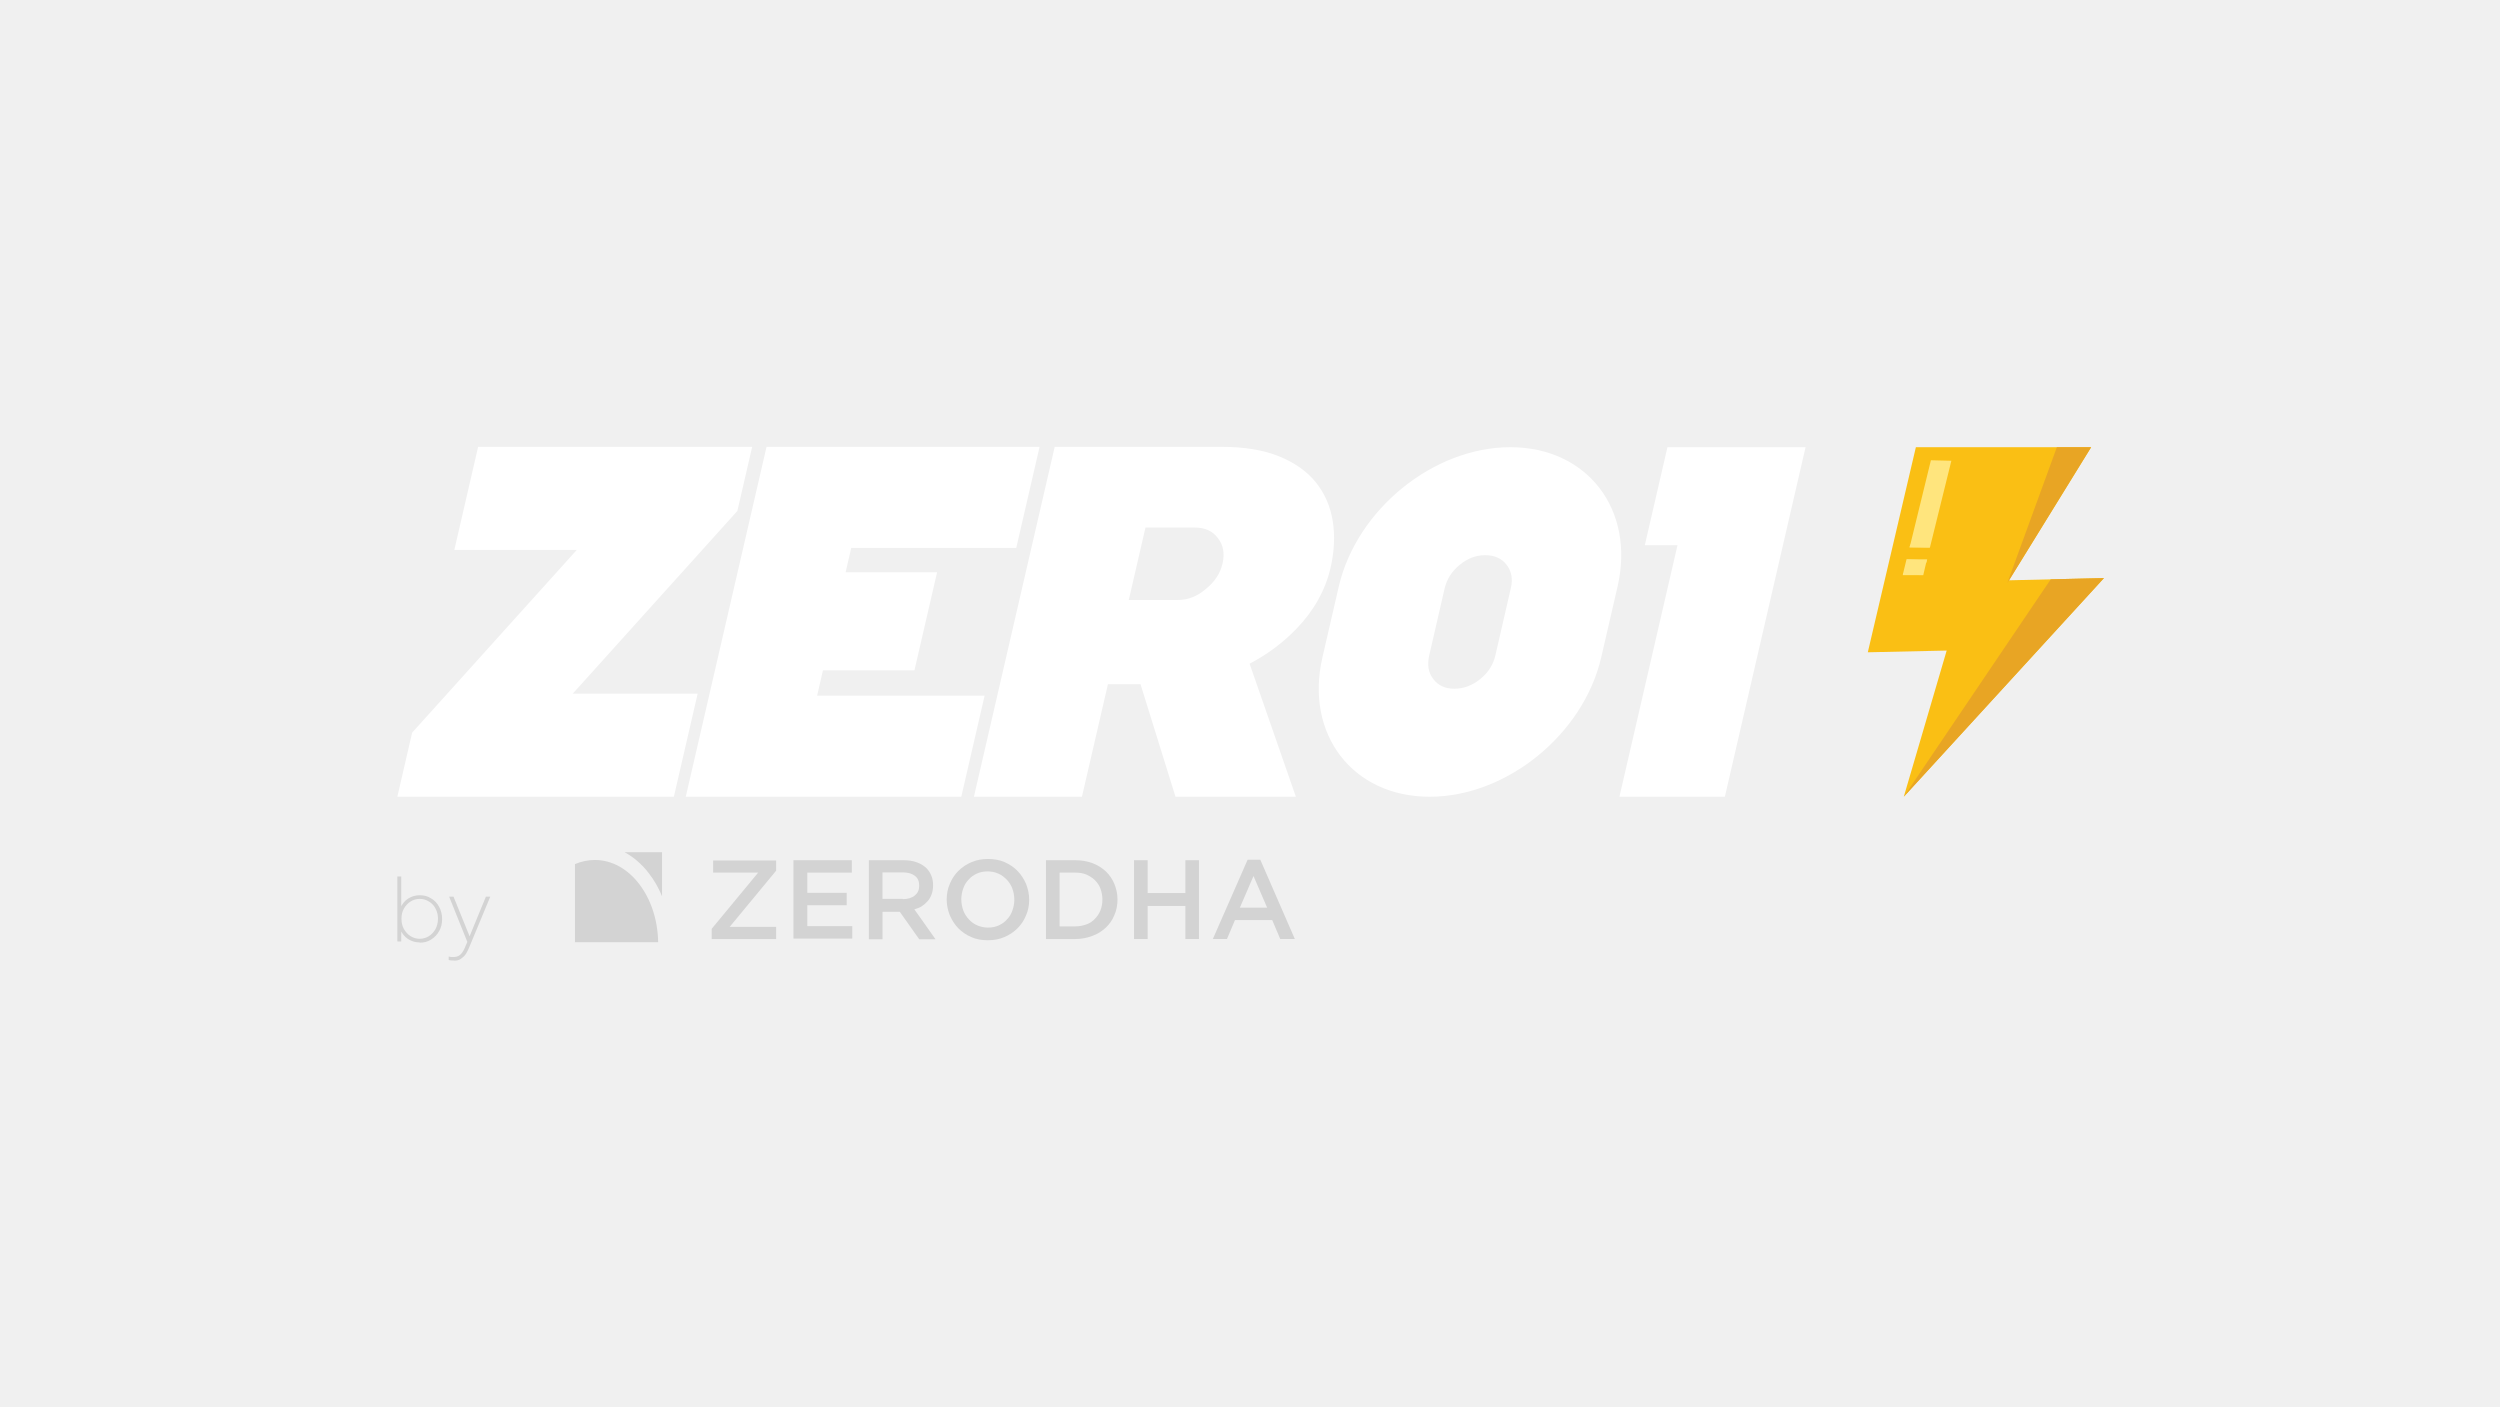
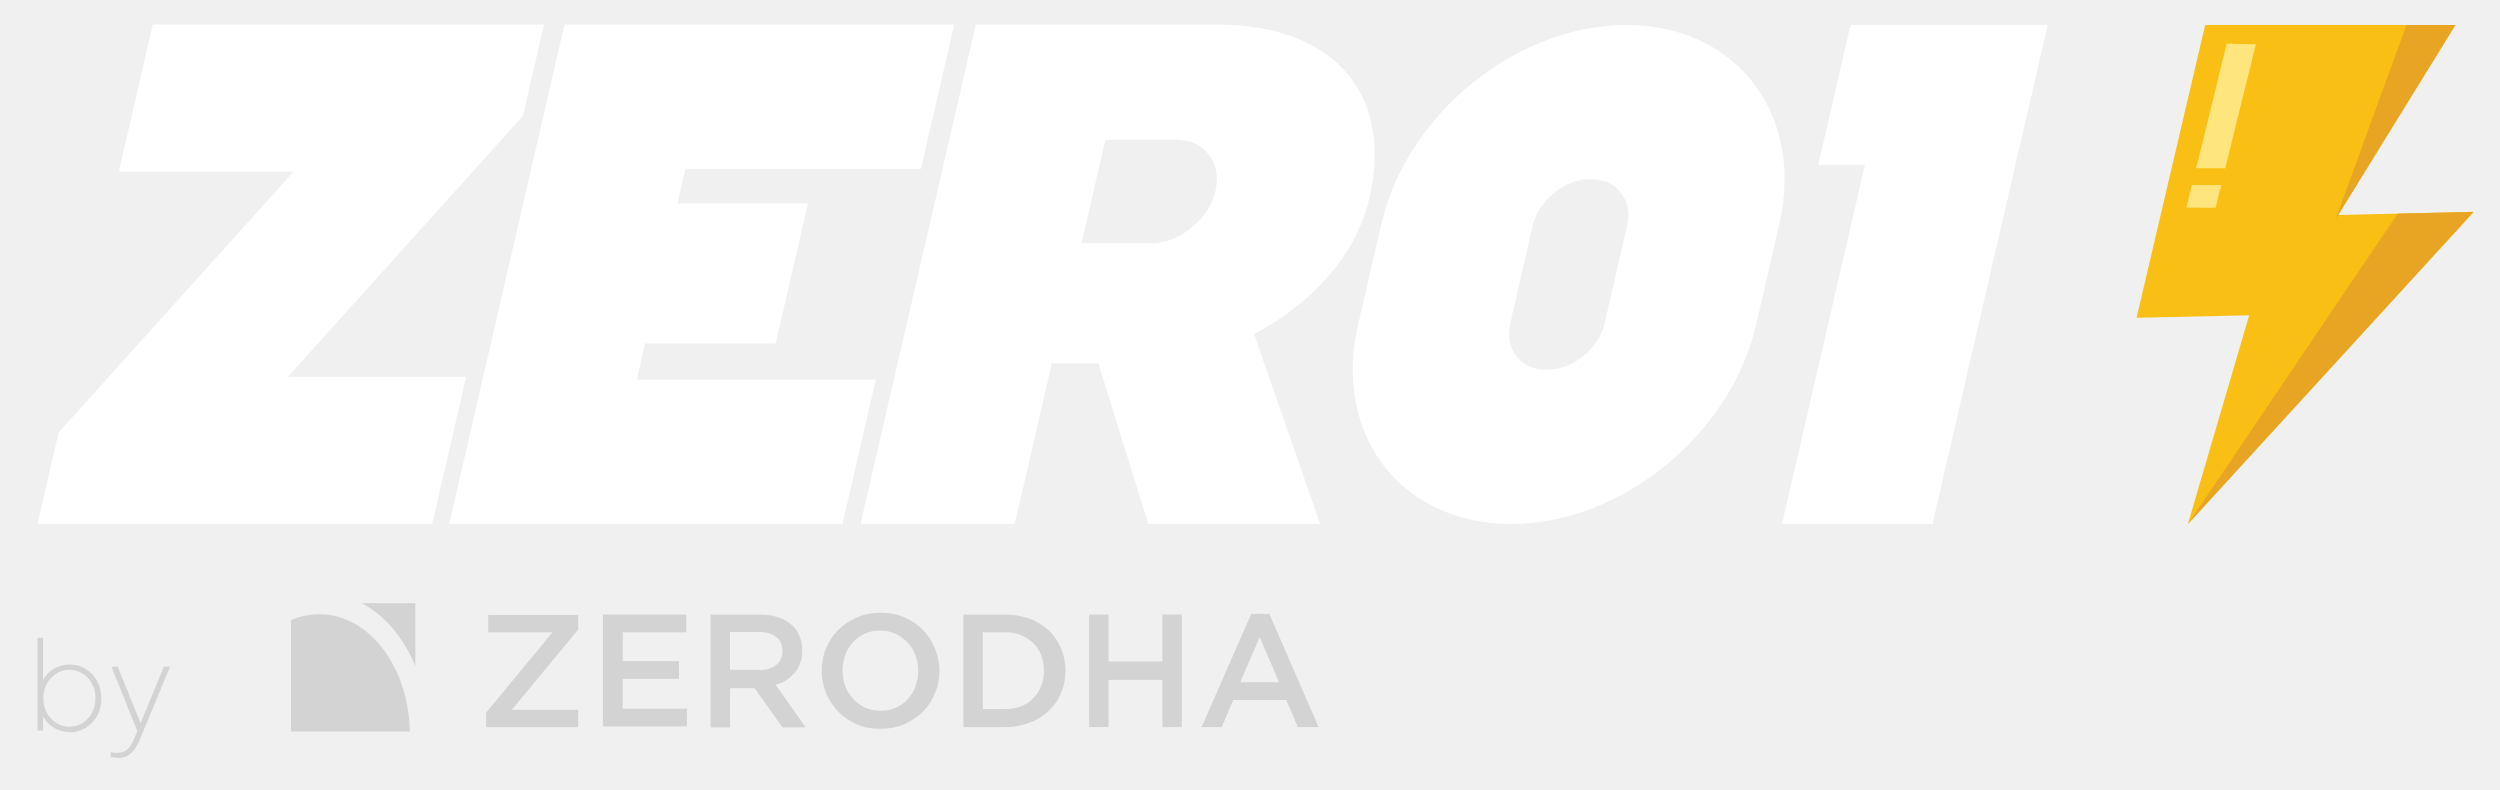
- <svg xmlns="http://www.w3.org/2000/svg" id="Layer_1" version="1.1" viewBox="0 0 1920 1080">
+ <svg xmlns="http://www.w3.org/2000/svg" id="Layer_1" version="1.1" viewBox="285 330 1345 425">
  <defs>
    <style>
      .st0 {
        fill: #fabf14;
      }

      .st1 {
        fill: #ffe57d;
      }

      .st2 {
        fill: #fff;
      }

      .st3 {
        fill: #e8a524;
      }

      .st4 {
        fill: #d3d3d3;
      }
    </style>
  </defs>
  <polygon class="st2" points="439.87 532.73 566.3 392.4 577.66 343.19 367.2 343.19 348.92 422.35 442.95 422.35 316.52 562.68 305.16 611.89 517.53 611.89 535.8 532.73 439.87 532.73" />
  <polygon class="st2" points="627.55 534.26 632.03 514.83 702.29 514.83 719.69 439.49 649.43 439.49 653.74 420.83 780.48 420.83 798.4 343.19 588.7 343.19 526.67 611.89 738.27 611.89 756.19 534.26 627.55 534.26" />
  <path class="st2" d="M959.67,509.71c13.52-7.01,25.65-16.06,36.15-26.97,13.33-13.85,22.1-29.56,26.05-46.69,2.88-12.49,3.46-24.48,1.71-35.65-1.78-11.34-6.14-21.4-12.96-29.9-6.79-8.46-16.36-15.22-28.43-20.09-11.91-4.79-26.56-7.22-43.54-7.22h-128.64l-62.03,268.69h82.96l19.95-86.4h25.02l26.87,86.4h92.44l-35.54-102.18h-.01ZM926.08,452.31c-6.51,5.72-13.81,8.48-21.5,8.48h-37.68l12.82-55.63h37.68c7.89,0,13.81,2.56,17.76,7.89,4.34,5.33,5.52,12.03,3.75,19.73-1.78,7.69-6.12,14.2-12.82,19.53h-.01Z" />
  <path class="st4" d="M322.35,723.79c-3.36,0-6.35-.93-8.97-2.62s-4.48-4.11-5.79-6.91l.56-1.12v9.9h-2.99v-49.89h2.99v25.04l-.56-1.12c1.31-2.8,3.18-5.23,5.79-6.91,2.62-1.68,5.61-2.62,8.97-2.62s6.17.75,8.78,2.43c2.62,1.49,4.67,3.74,6.17,6.54,1.49,2.8,2.24,5.79,2.24,9.34s-.75,6.54-2.24,9.16c-1.49,2.8-3.55,4.86-6.17,6.54-2.62,1.68-5.42,2.43-8.78,2.43v-.19ZM322.35,720.99c2.62,0,5.04-.75,7.1-2.06s3.74-3.18,5.04-5.42c1.12-2.24,1.87-4.86,1.87-7.85s-.56-5.42-1.87-7.85c-1.12-2.24-2.8-4.11-5.04-5.42-2.06-1.31-4.48-2.06-7.1-2.06s-5.04.75-7.1,2.06-3.74,3.18-5.04,5.42-1.87,4.86-1.87,7.85.56,5.42,1.87,7.85c1.31,2.24,2.99,4.11,5.04,5.42s4.48,2.06,7.1,2.06Z" />
  <path class="st4" d="M348.51,737.62h-1.87c-.75,0-1.31-.19-2.06-.37v-2.62c.56,0,1.31.37,1.87.37h1.68c2.24,0,3.92-.56,5.23-1.68s2.43-2.8,3.36-4.86l2.8-6.54v2.99l-14.57-36.25h3.36l13.27,32.7h-1.87l13.45-32.7h3.36l-16.63,39.99c-.56,1.12-1.12,2.43-2.06,3.92-.93,1.49-2.24,2.62-3.74,3.74-1.49,1.12-3.36,1.49-5.61,1.49v-.19h.03Z" />
  <path class="st4" d="M958.01,660.26h9.9l26.53,60.91h-11.21l-6.17-14.57h-28.59l-6.17,14.57h-10.84l26.72-60.91h-.19.02ZM973.15,697.07l-10.46-24.29-10.46,24.29h20.93,0Z" />
  <path class="st4" d="M870.94,660.64h10.46v25.22h28.96v-25.22h10.46v60.54h-10.46v-25.41h-28.96v25.41h-10.46v-60.54Z" />
  <path class="st4" d="M498.36,670.76c4.11,5.23,7.47,11.21,10.09,17.56v-33.82h-28.77c6.91,3.74,13.27,9.16,18.69,16.26h-.01Z" />
  <path class="st4" d="M456.88,660.45c-5.23,0-10.46,1.12-15.32,3.18v59.98h63.9c-.56-34.94-22.05-63.15-48.58-63.15h0Z" />
  <path class="st4" d="M546.57,713.33l35.69-43.16h-34.57v-9.34h48.39v7.85l-35.69,43.16h35.69v9.34h-49.51v-7.85Z" />
  <path class="st4" d="M609.35,660.64h44.84v9.53h-34.19v15.51h30.27v9.53h-30.27v16.07h34.57v9.53h-45.22v-60.54.37h0Z" />
  <path class="st4" d="M667.27,660.64h26.91c3.74,0,7.1.56,10.09,1.68,2.99,1.12,5.42,2.62,7.29,4.48,1.68,1.68,2.8,3.55,3.74,5.79s1.31,4.67,1.31,7.29-.37,4.86-1.12,6.91c-.75,2.06-1.68,3.74-2.99,5.23s-2.8,2.8-4.48,3.92-3.74,1.87-5.79,2.43l16.26,22.98h-12.52l-14.95-21.11h-13.27v21.11h-10.46v-60.73l-.02.02h0ZM693.43,690.53c3.74,0,6.91-.93,9.16-2.8s3.36-4.3,3.36-7.47c0-3.55-1.12-5.98-3.36-7.66s-5.23-2.62-9.34-2.62h-15.51v20.37h15.7v.19h0Z" />
  <path class="st4" d="M758.64,722.11c-4.67,0-8.97-.75-12.71-2.43-3.92-1.68-7.1-3.92-9.9-6.73s-4.86-6.17-6.54-9.9c-1.49-3.74-2.43-7.85-2.43-12.15s.75-8.41,2.43-12.15c1.49-3.74,3.74-7.1,6.54-9.9,2.8-2.8,6.17-5.04,10.09-6.73,3.92-1.68,8.03-2.43,12.71-2.43s8.97.75,12.71,2.43c3.92,1.68,7.1,3.92,9.9,6.73s4.86,6.17,6.54,9.9c1.49,3.74,2.43,7.85,2.43,12.15s-.75,8.41-2.43,12.15c-1.49,3.74-3.74,7.1-6.54,9.9-2.8,2.8-6.17,5.04-10.09,6.73-3.92,1.68-8.03,2.43-12.71,2.43ZM758.83,712.39c2.99,0,5.79-.56,8.22-1.68s4.67-2.62,6.35-4.67c1.87-1.87,3.18-4.11,4.11-6.73s1.49-5.42,1.49-8.22c0-3.18-.56-5.98-1.49-8.6s-2.43-4.86-4.3-6.91c-1.87-1.87-3.92-3.55-6.54-4.67s-5.23-1.68-8.22-1.68-5.79.56-8.22,1.68-4.67,2.62-6.35,4.67c-1.87,1.87-3.18,4.11-4.11,6.73s-1.49,5.42-1.49,8.22c0,3.18.56,5.98,1.49,8.6s2.43,4.86,4.3,6.91c1.87,2.06,3.92,3.55,6.54,4.67s5.23,1.68,8.22,1.68Z" />
  <path class="st4" d="M803.3,660.64h22.61c4.67,0,8.97.75,13.08,2.24,3.92,1.49,7.29,3.55,10.28,6.35,2.8,2.62,5.04,5.98,6.54,9.53,1.49,3.74,2.43,7.66,2.43,11.96s-.75,8.41-2.43,12.15c-1.49,3.74-3.74,6.91-6.54,9.53-2.8,2.62-6.17,4.86-10.28,6.35-3.92,1.49-8.22,2.43-13.08,2.43h-22.61v-60.54h0ZM825.72,711.46c3.18,0,5.98-.56,8.6-1.49s4.86-2.43,6.54-4.3c1.87-1.87,3.18-3.92,4.3-6.54.93-2.43,1.49-5.23,1.49-8.22,0-3.18-.56-5.79-1.49-8.41s-2.43-4.67-4.3-6.54-4.11-3.18-6.54-4.3c-2.62-1.12-5.42-1.49-8.6-1.49h-11.96v41.29h11.96Z" />
  <polygon class="st2" points="1280.6 343.45 1263.22 418.72 1288.32 418.72 1243.72 611.89 1324.7 611.89 1386.68 343.45 1280.6 343.45" />
  <path class="st2" d="M1159.94,343.45h0c-59.13,0-118.12,47.93-131.77,107.06l-12.54,54.33c-13.65,59.13,23.22,107.06,82.34,107.06h0c59.13,0,118.12-47.93,131.77-107.06l12.54-54.33c13.65-59.13-23.22-107.06-82.34-107.06h0ZM1136.8,521.55c-6.07,4.93-12.89,7.39-19.91,7.39s-12.32-2.46-16.11-7.39-4.74-10.81-3.22-17.82l11.94-51.94c1.71-7.01,5.5-13.08,11.56-18.01,6.07-4.93,12.32-7.39,19.53-7.39s12.7,2.46,16.49,7.39c3.79,4.93,4.93,11,3.22,18.01l-11.94,51.94c-1.71,7.01-5.5,12.89-11.56,17.82Z" />
  <path class="st0" d="M1471.39,343.45l-36.92,157.51,60.58-1.33-32.94,112.26,153.72-167.92-72.88,1.7,63.04-102.23h-134.6Z" />
  <path class="st3" d="M1615.84,443.97l-153.72,167.92,112.83-166.97,40.89-.95Z" />
  <path class="st3" d="M1605.99,343.45l-64.37,104.31,38.05-104.31h26.32Z" />
  <path class="st1" d="M1479.72,430.34l-2.65,11.36-15.71-.38,2.84-11.74,15.52.76Z" />
  <path class="st1" d="M1466.66,420.12l16.28-66.64,15.71.38-16.47,66.64-15.52-.38Z" />
  <path class="st1" d="M1482.19,420.5h-15.71l.57-2.27h13.06l2.08,2.27Z" />
  <path class="st1" d="M1464.2,429.58h15.9l-.76,2.65-10.03,3.22-5.11-5.87Z" />
  <path class="st1" d="M1476.88,441.7h-15.52l.38-1.7" />
</svg>
